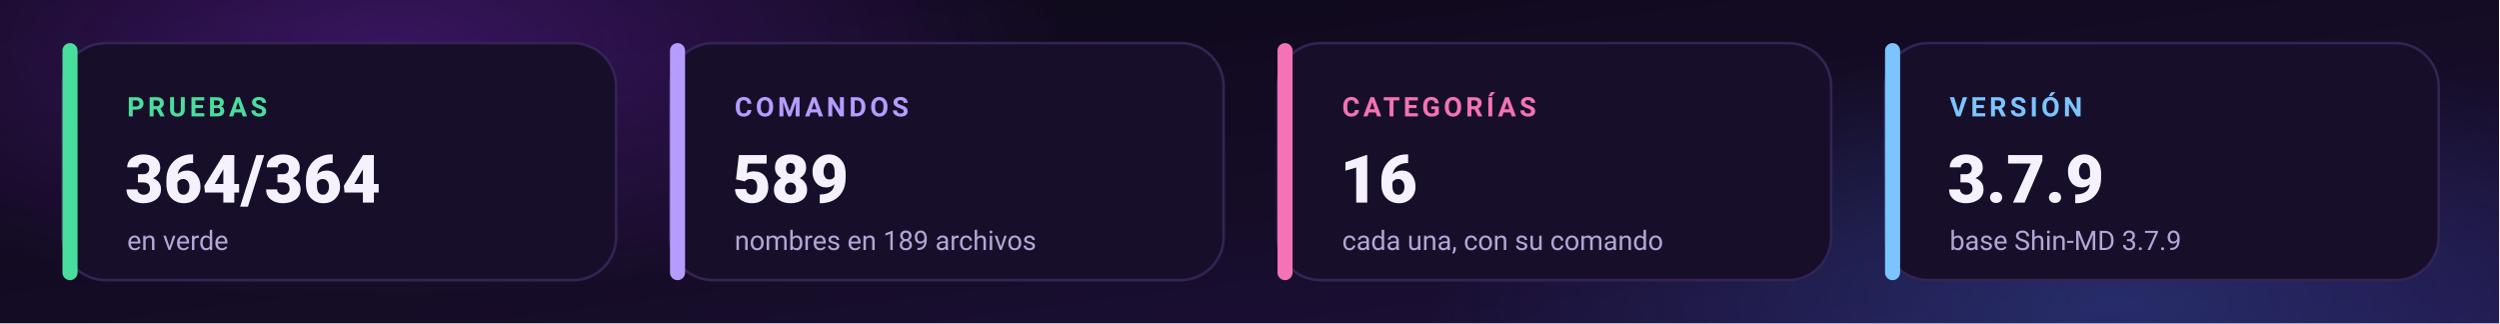
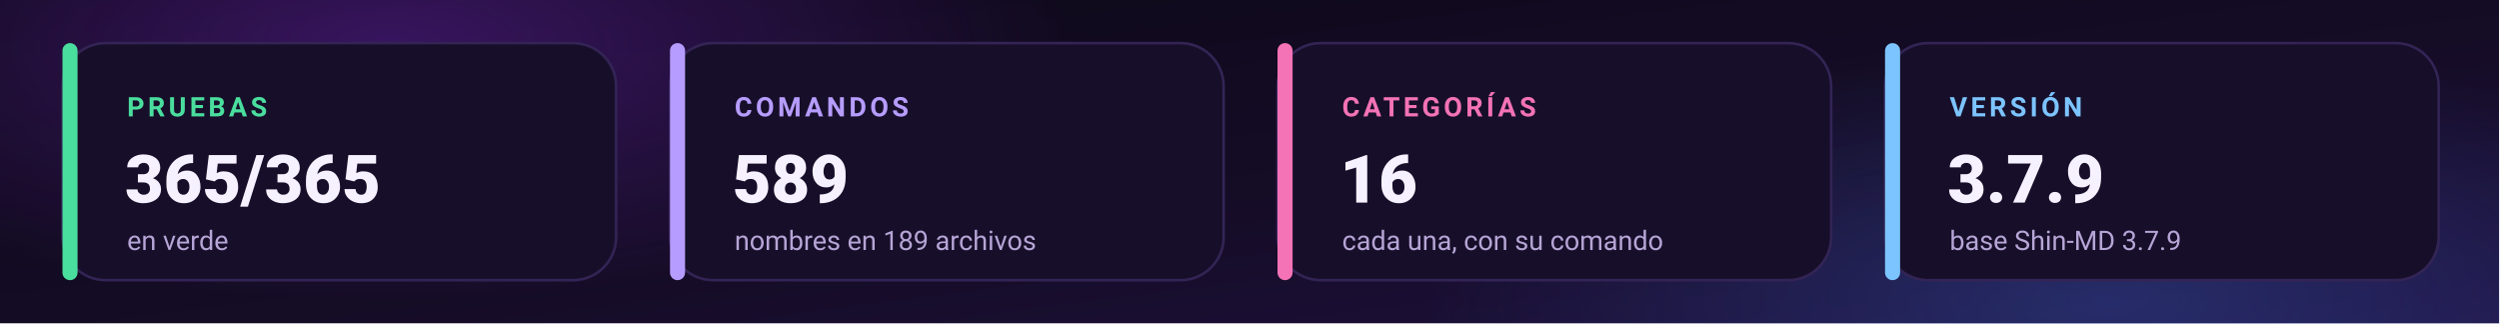
- <svg xmlns="http://www.w3.org/2000/svg" viewBox="0 0 1160 150" width="1160" height="150" role="img" aria-label="Cifras reales de Ado-Bot: 364 pruebas, 589 nombres de comando, 16 categorías, versión 3.7.9">
+ <svg xmlns="http://www.w3.org/2000/svg" viewBox="0 0 1160 150" width="1160" height="150" role="img" aria-label="Cifras reales de Ado-Bot: 365 pruebas, 589 nombres de comando, 16 categorías, versión 3.7.9">
  <defs>
    <style>
@keyframes vaiven { 0% { transform: translateX(-620px) } 100% { transform: translateX(1500px) } }
@keyframes respirar { 0%,100% { opacity: .45 } 50% { opacity: .8 } }
@keyframes latir { 0%,100% { opacity: .25; transform: scale(1) } 50% { opacity: .7; transform: scale(1.35) } }
@keyframes recorrer { 0% { transform: translateX(-320px) } 100% { transform: translateX(1240px) } }
.brillo { animation: vaiven 11s linear infinite; }
.halo { animation: respirar 9s ease-in-out infinite; }
.punto { animation: latir 5s ease-in-out infinite; transform-origin: center; }
.destello { animation: recorrer 7s ease-in-out infinite; }
@media (prefers-reduced-motion: reduce) {
  .brillo, .halo, .punto, .destello { animation: none }
}</style>
    <linearGradient id="fondo" x1="0" y1="0" x2="1" y2="1">
      <stop offset="0" stop-color="#0C0817" />
      <stop offset=".55" stop-color="#150C26" />
      <stop offset="1" stop-color="#1F1140" />
    </linearGradient>
    <radialGradient id="haloA" cx="0.5" cy="0.5" r="0.5">
      <stop offset="0" stop-color="#8A2BE2" stop-opacity=".34" />
      <stop offset="1" stop-color="#8A2BE2" stop-opacity="0" />
    </radialGradient>
    <radialGradient id="haloB" cx="0.5" cy="0.5" r="0.5">
      <stop offset="0" stop-color="#3E6FD9" stop-opacity=".3" />
      <stop offset="1" stop-color="#3E6FD9" stop-opacity="0" />
    </radialGradient>
    <linearGradient id="tinta" x1="0" y1="0" x2="1" y2="0">
      <stop offset="0" stop-color="#F6F1FF" />
      <stop offset="1" stop-color="#B69CFF" />
    </linearGradient>
    <linearGradient id="lineaFina" x1="0" y1="0" x2="1" y2="0">
      <stop offset="0" stop-color="#2E2149" stop-opacity="0" />
      <stop offset=".5" stop-color="#2E2149" />
      <stop offset="1" stop-color="#2E2149" stop-opacity="0" />
    </linearGradient>
    <linearGradient id="velo" x1="0" y1="0" x2="1" y2="0">
      <stop offset="0" stop-color="#FFFFFF" stop-opacity="0" />
      <stop offset=".5" stop-color="#FFFFFF" stop-opacity=".1" />
      <stop offset="1" stop-color="#FFFFFF" stop-opacity="0" />
    </linearGradient>
    <pattern id="trama" width="26" height="26" patternUnits="userSpaceOnUse">
      <circle cx="1.6" cy="1.6" r="1.6" fill="#B6A5D6" opacity=".3" />
    </pattern>
  </defs>
  <rect width="1160" height="150" fill="url(#fondo)" />
  <ellipse class="halo" cx="180" cy="20" rx="320" ry="120" fill="url(#haloA)" />
  <ellipse class="halo" cx="980" cy="140" rx="320" ry="120" fill="url(#haloB)" />
  <g>
    <rect x="29" y="20" width="257" height="110" rx="20" fill="#170F2A" stroke="#332455" stroke-width="1.2" />
    <rect x="29" y="20" width="7" height="110" rx="3.5" fill="#4ADE9E" />
    <text x="59" y="54" font-family="-apple-system, BlinkMacSystemFont, &quot;SF Pro Display&quot;, &quot;Segoe UI&quot;, Roboto, Helvetica, Arial, sans-serif" font-size="12.5" font-weight="700" letter-spacing="1.6" fill="#4ADE9E">PRUEBAS</text>
-     <text x="58" y="94" font-family="-apple-system, BlinkMacSystemFont, &quot;SF Pro Display&quot;, &quot;Segoe UI&quot;, Roboto, Helvetica, Arial, sans-serif" font-size="31" font-weight="800" fill="#F6F1FF">364/364</text>
+     <text x="58" y="94" font-family="-apple-system, BlinkMacSystemFont, &quot;SF Pro Display&quot;, &quot;Segoe UI&quot;, Roboto, Helvetica, Arial, sans-serif" font-size="31" font-weight="800" fill="#F6F1FF">365/365</text>
    <text x="59" y="116" font-family="-apple-system, BlinkMacSystemFont, &quot;SF Pro Display&quot;, &quot;Segoe UI&quot;, Roboto, Helvetica, Arial, sans-serif" font-size="12.5" fill="#B6A5D6">en verde</text>
  </g>
  <g>
    <rect x="311" y="20" width="257" height="110" rx="20" fill="#170F2A" stroke="#332455" stroke-width="1.2" />
    <rect x="311" y="20" width="7" height="110" rx="3.5" fill="#B69CFF" />
    <text x="341" y="54" font-family="-apple-system, BlinkMacSystemFont, &quot;SF Pro Display&quot;, &quot;Segoe UI&quot;, Roboto, Helvetica, Arial, sans-serif" font-size="12.5" font-weight="700" letter-spacing="1.6" fill="#B69CFF">COMANDOS</text>
    <text x="340" y="94" font-family="-apple-system, BlinkMacSystemFont, &quot;SF Pro Display&quot;, &quot;Segoe UI&quot;, Roboto, Helvetica, Arial, sans-serif" font-size="31" font-weight="800" fill="#F6F1FF">589</text>
    <text x="341" y="116" font-family="-apple-system, BlinkMacSystemFont, &quot;SF Pro Display&quot;, &quot;Segoe UI&quot;, Roboto, Helvetica, Arial, sans-serif" font-size="12.5" fill="#B6A5D6">nombres en 189 archivos</text>
  </g>
  <g>
    <rect x="593" y="20" width="257" height="110" rx="20" fill="#170F2A" stroke="#332455" stroke-width="1.2" />
    <rect x="593" y="20" width="7" height="110" rx="3.5" fill="#F472B6" />
    <text x="623" y="54" font-family="-apple-system, BlinkMacSystemFont, &quot;SF Pro Display&quot;, &quot;Segoe UI&quot;, Roboto, Helvetica, Arial, sans-serif" font-size="12.5" font-weight="700" letter-spacing="1.6" fill="#F472B6">CATEGORÍAS</text>
    <text x="622" y="94" font-family="-apple-system, BlinkMacSystemFont, &quot;SF Pro Display&quot;, &quot;Segoe UI&quot;, Roboto, Helvetica, Arial, sans-serif" font-size="31" font-weight="800" fill="#F6F1FF">16</text>
    <text x="623" y="116" font-family="-apple-system, BlinkMacSystemFont, &quot;SF Pro Display&quot;, &quot;Segoe UI&quot;, Roboto, Helvetica, Arial, sans-serif" font-size="12.5" fill="#B6A5D6">cada una, con su comando</text>
  </g>
  <g>
    <rect x="875" y="20" width="257" height="110" rx="20" fill="#170F2A" stroke="#332455" stroke-width="1.2" />
    <rect x="875" y="20" width="7" height="110" rx="3.5" fill="#7CC4FF" />
    <text x="905" y="54" font-family="-apple-system, BlinkMacSystemFont, &quot;SF Pro Display&quot;, &quot;Segoe UI&quot;, Roboto, Helvetica, Arial, sans-serif" font-size="12.5" font-weight="700" letter-spacing="1.6" fill="#7CC4FF">VERSIÓN</text>
    <text x="904" y="94" font-family="-apple-system, BlinkMacSystemFont, &quot;SF Pro Display&quot;, &quot;Segoe UI&quot;, Roboto, Helvetica, Arial, sans-serif" font-size="31" font-weight="800" fill="#F6F1FF">3.7.9</text>
    <text x="905" y="116" font-family="-apple-system, BlinkMacSystemFont, &quot;SF Pro Display&quot;, &quot;Segoe UI&quot;, Roboto, Helvetica, Arial, sans-serif" font-size="12.5" fill="#B6A5D6">base Shin-MD 3.7.9</text>
  </g>
</svg>
